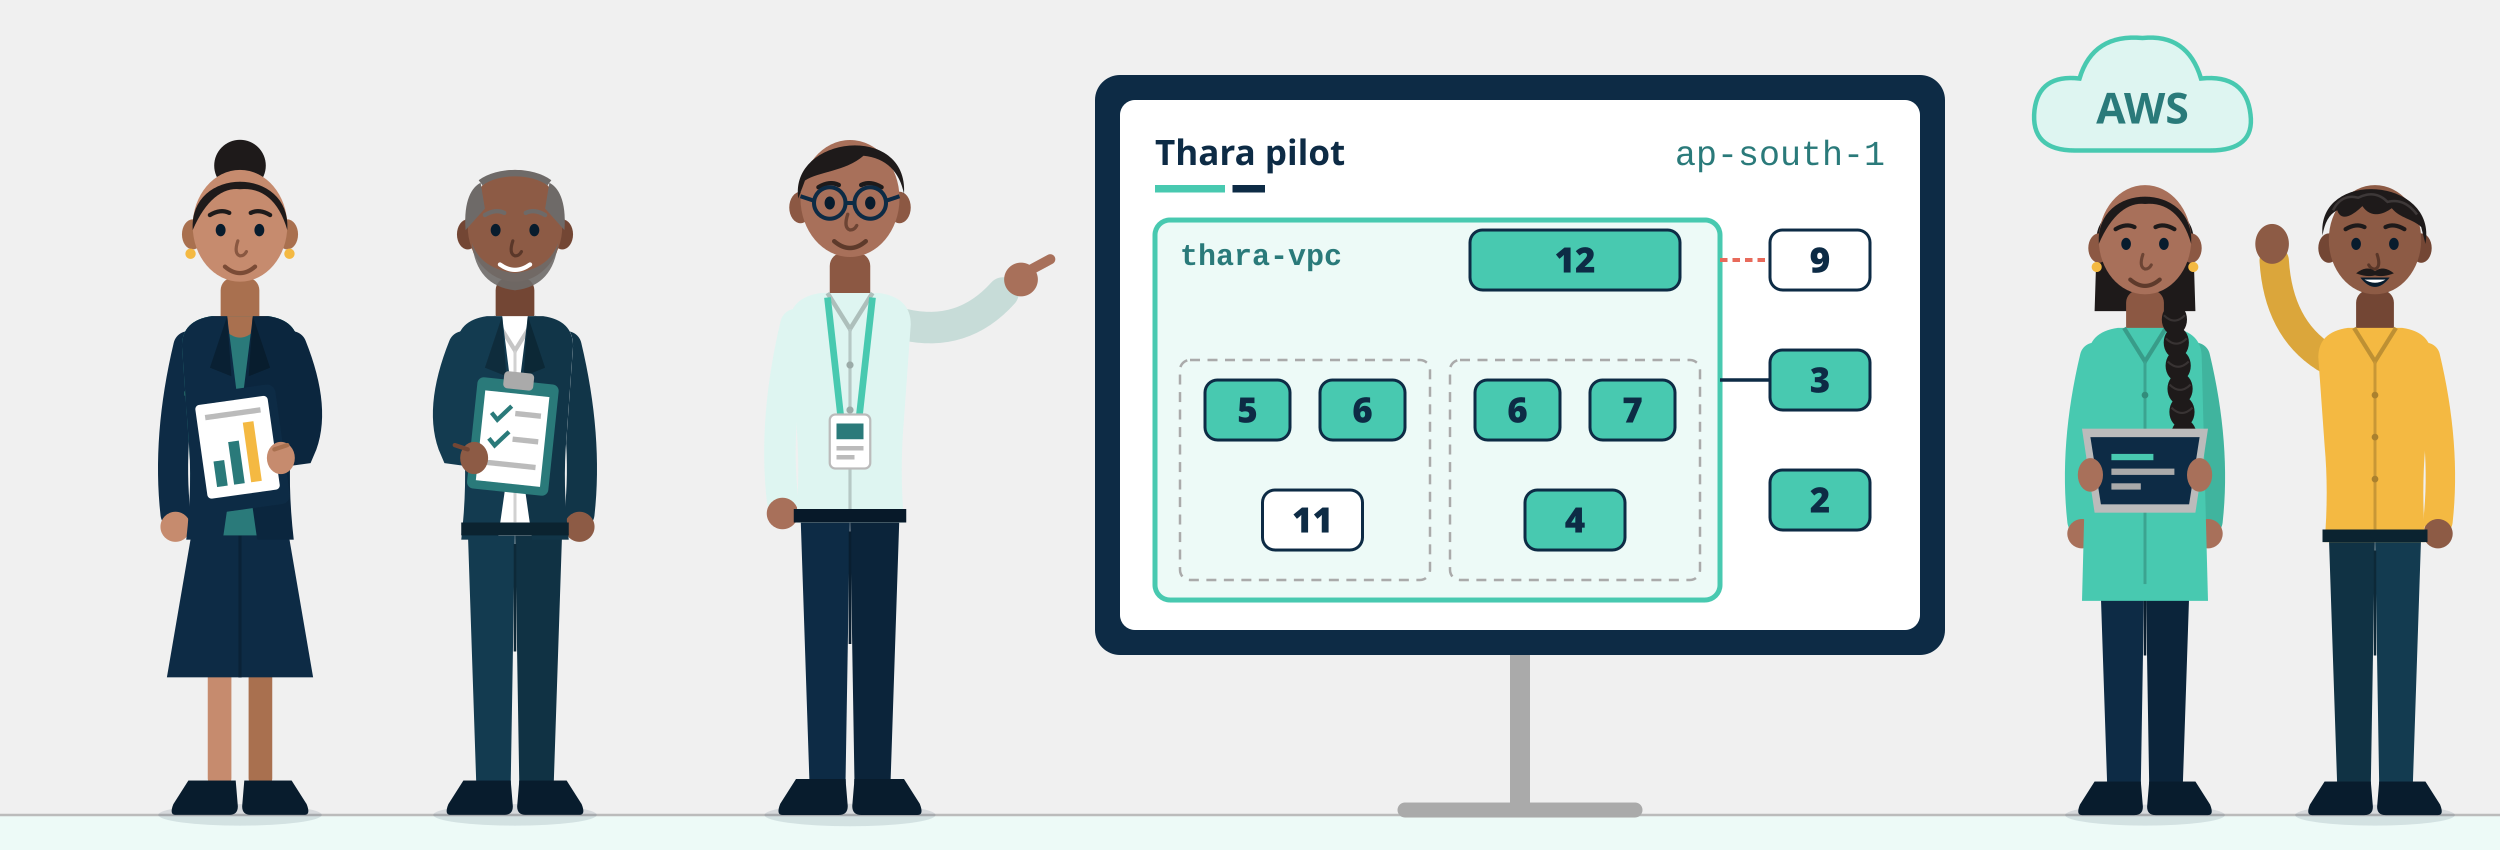
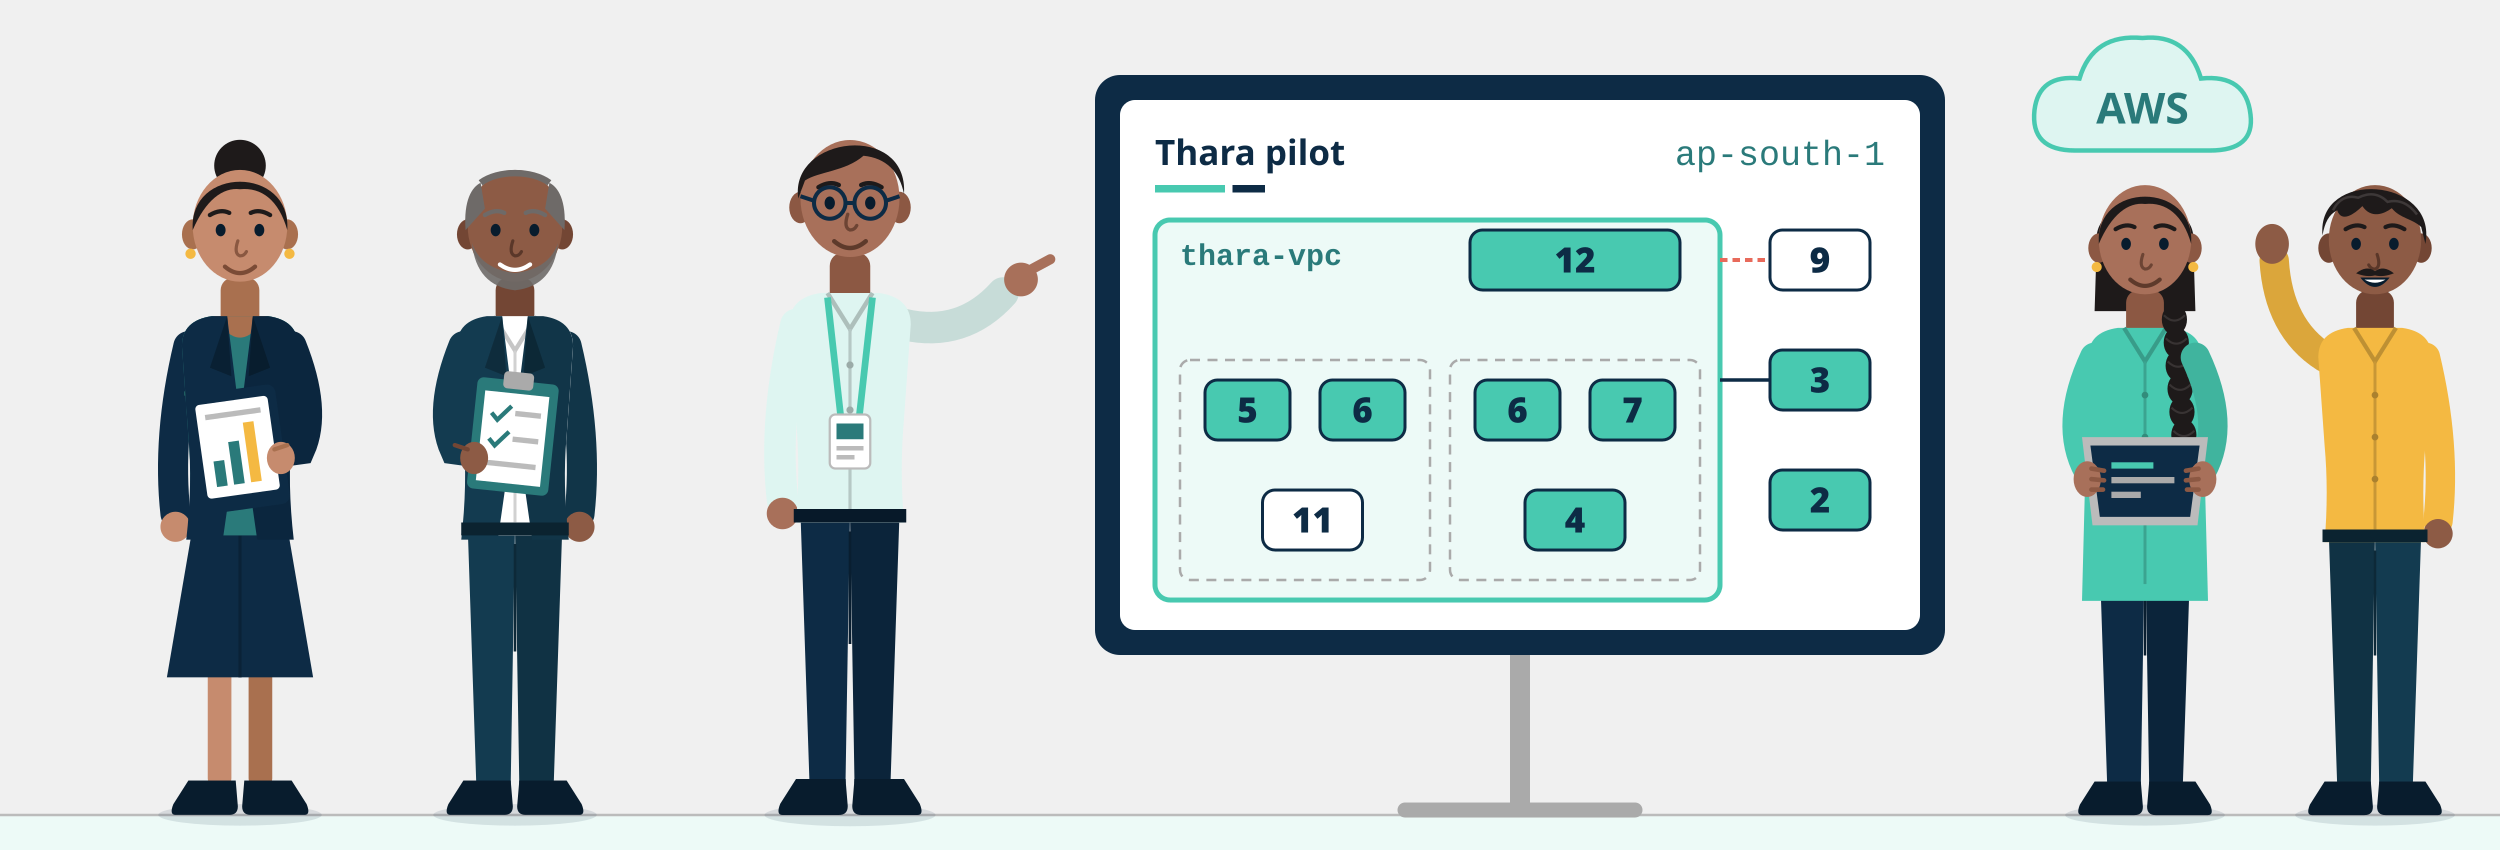
<svg xmlns="http://www.w3.org/2000/svg" data-render-width="1000" viewBox="0 0 1000 340" role="img" aria-labelledby="hero-t hero-d">
  <rect x="0" y="326" width="1000" height="14" fill="#EDFAF7" />
  <path d="M0 326 L1000 326" stroke="#BBBBBB" />
  <g transform="translate(812 8) scale(0.9)">
    <path d="M20 58 Q0 58 2 40 Q4 24 22 26 Q28 6 50 8 Q70 6 76 26 Q96 24 98 42 Q100 58 80 58 Z" fill="#DEF5F1" stroke="#48C9B0" stroke-width="2" />
    <text x="50" y="46" text-anchor="middle" font-family="Open Sans, Arial, sans-serif" font-size="19" font-weight="700" fill="#2A7A7A">AWS</text>
  </g>
  <rect x="604" y="262" width="8" height="60" fill="#AAAAAA" />
  <path d="M562 324 L654 324" stroke="#AAAAAA" stroke-width="6" stroke-linecap="round" />
  <rect x="438" y="30" width="340" height="232" rx="10" fill="#0D2B45" />
  <rect x="448" y="40" width="320" height="212" rx="6" fill="#FFFFFF" />
  <text x="462" y="66" font-family="Open Sans, Arial, sans-serif" font-size="14" font-weight="700" fill="#0D2B45">Thara pilot</text>
  <text x="754" y="66" text-anchor="end" font-family="Courier New, monospace" font-size="14" fill="#2A7A7A">ap-south-1</text>
  <rect x="462" y="74" width="28" height="3" fill="#48C9B0" />
  <rect x="493" y="74" width="13" height="3" fill="#0D2B45" />
  <rect x="462" y="88" width="226" height="152" rx="6" fill="#EDFAF7" stroke="#48C9B0" stroke-width="2" />
  <text x="472" y="106" font-family="Courier New, monospace" font-size="12" font-weight="700" fill="#2A7A7A">thara-vpc</text>
  <rect x="472" y="144" width="100" height="88" rx="4" fill="none" stroke="#AAAAAA" stroke-dasharray="4 3" />
  <rect x="580" y="144" width="100" height="88" rx="4" fill="none" stroke="#AAAAAA" stroke-dasharray="4 3" />
  <rect x="588" y="92" width="84" height="24" rx="5" fill="#48C9B0" stroke="#0D2B45" stroke-width="1.2" />
  <text x="630" y="109" text-anchor="middle" font-family="Open Sans, Arial, sans-serif" font-size="14" font-weight="800" fill="#0D2B45">12</text>
  <rect x="482" y="152" width="34" height="24" rx="5" fill="#48C9B0" stroke="#0D2B45" stroke-width="1.2" />
  <text x="499" y="169" text-anchor="middle" font-family="Open Sans, Arial, sans-serif" font-size="14" font-weight="800" fill="#0D2B45">5</text>
  <rect x="528" y="152" width="34" height="24" rx="5" fill="#48C9B0" stroke="#0D2B45" stroke-width="1.2" />
  <text x="545" y="169" text-anchor="middle" font-family="Open Sans, Arial, sans-serif" font-size="14" font-weight="800" fill="#0D2B45">6</text>
  <rect x="590" y="152" width="34" height="24" rx="5" fill="#48C9B0" stroke="#0D2B45" stroke-width="1.2" />
  <text x="607" y="169" text-anchor="middle" font-family="Open Sans, Arial, sans-serif" font-size="14" font-weight="800" fill="#0D2B45">6</text>
  <rect x="636" y="152" width="34" height="24" rx="5" fill="#48C9B0" stroke="#0D2B45" stroke-width="1.2" />
  <text x="653" y="169" text-anchor="middle" font-family="Open Sans, Arial, sans-serif" font-size="14" font-weight="800" fill="#0D2B45">7</text>
  <rect x="505" y="196" width="40" height="24" rx="5" fill="#FFFFFF" stroke="#0D2B45" stroke-width="1.2" />
  <text x="525" y="213" text-anchor="middle" font-family="Open Sans, Arial, sans-serif" font-size="14" font-weight="800" fill="#0D2B45">11</text>
  <rect x="610" y="196" width="40" height="24" rx="5" fill="#48C9B0" stroke="#0D2B45" stroke-width="1.2" />
  <text x="630" y="213" text-anchor="middle" font-family="Open Sans, Arial, sans-serif" font-size="14" font-weight="800" fill="#0D2B45">4</text>
  <rect x="708" y="92" width="40" height="24" rx="5" fill="#FFFFFF" stroke="#0D2B45" stroke-width="1.2" />
  <text x="728" y="109" text-anchor="middle" font-family="Open Sans, Arial, sans-serif" font-size="14" font-weight="800" fill="#0D2B45">9</text>
  <rect x="708" y="140" width="40" height="24" rx="5" fill="#48C9B0" stroke="#0D2B45" stroke-width="1.2" />
  <text x="728" y="157" text-anchor="middle" font-family="Open Sans, Arial, sans-serif" font-size="14" font-weight="800" fill="#0D2B45">3</text>
  <rect x="708" y="188" width="40" height="24" rx="5" fill="#48C9B0" stroke="#0D2B45" stroke-width="1.2" />
  <text x="728" y="205" text-anchor="middle" font-family="Open Sans, Arial, sans-serif" font-size="14" font-weight="800" fill="#0D2B45">2</text>
  <path d="M688 152 L708 152" stroke="#0D2B45" stroke-width="1.4" />
  <path d="M688 104 L708 104" stroke="#E86A5B" stroke-width="1.6" stroke-dasharray="3 2" />
  <g transform="translate(44.4 54.2) scale(0.86)">
    <ellipse cx="60" cy="316" rx="38" ry="5" fill="#0D2B45" opacity=".12" />
    <rect x="45" y="236" width="11" height="68" rx="5" fill="#C68B6E" />
    <rect x="64" y="236" width="11" height="68" rx="5" fill="#A9704F" />
    <path d="M38 182 L82 182 L94 252 L26 252 Z" fill="#0D2B45" />
    <path d="M60 186 L60 252" stroke="#0A2237" stroke-width="1.5" />
    <path d="M36 300 L58 300 L59 312 Q59 316 55 316 L30 316 Q27 316 29 311 Z" fill="#081C2D" />
    <path d="M62 300 L84 300 L91 311 Q93 316 90 316 L65 316 Q61 316 61 312 Z" fill="#081C2D" />
    <circle cx="60" cy="14" r="12" fill="#1E1A1A" />
    <path d="M36 98 Q26 140 30 176" stroke="#0D2B45" stroke-width="14" stroke-linecap="round" fill="none" />
    <circle cx="30" cy="182" r="7" fill="#C68B6E" />
    <rect x="51" y="66" width="18" height="24" rx="6" fill="#A9704F" />
    <path d="M33 98 Q33 86 47 84 L73 84 Q87 86 87 98 L84 140 Q82 162 84 186 L36 186 Q38 162 36 140 Z" fill="#2A7A7A" />
    <path d="M48 84 Q60 104 72 84" fill="#A9704F" />
    <path d="M34 120 L86 120" stroke="#226464" stroke-width="2" />
    <path d="M33 98 Q33 86 47 84 L54 84 L60 132 L52 188 L35 188 Q38 162 36 140 Z" fill="#0D2B45" />
    <path d="M87 98 Q87 86 73 84 L66 84 L60 132 L68 188 L85 188 Q82 162 84 140 Z" fill="#0B263E" />
    <path d="M54 84 L46 108 L56 112 Z" fill="#092033" />
    <path d="M66 84 L74 108 L64 112 Z" fill="#081D2E" />
    <circle cx="57" cy="160" r="2" fill="#071929" />
    <path d="M84 98 Q96 128 88 146 Q60 150 56 140" stroke="#0B263E" stroke-width="14" stroke-linecap="round" fill="none" />
    <circle cx="54" cy="138" r="7.5" fill="#C68B6E" />
    <g transform="rotate(-8 59 146)">
      <rect x="38" y="118" width="42" height="56" rx="4" fill="#0D2B45" />
      <rect x="42" y="123" width="34" height="44" rx="2" fill="#FFFFFF" />
      <rect x="47" y="150" width="5" height="12" fill="#2A7A7A" />
      <rect x="55" y="142" width="5" height="20" fill="#2A7A7A" />
      <rect x="63" y="134" width="5" height="28" fill="#F4B942" />
      <rect x="46" y="128" width="26" height="2.5" fill="#BBBBBB" />
    </g>
    <ellipse cx="79" cy="150" rx="6.5" ry="7.5" fill="#C68B6E" />
    <path d="M76 146 l6 -2" stroke="#A9704F" stroke-width="2" stroke-linecap="round" />
    <ellipse cx="38" cy="46" rx="5" ry="7" fill="#A9704F" />
    <ellipse cx="82" cy="46" rx="5" ry="7" fill="#A9704F" />
    <ellipse cx="60" cy="42" rx="22" ry="26" fill="#C68B6E" />
    <circle cx="37" cy="55" r="2.4" fill="#F4B942" />
    <circle cx="83" cy="55" r="2.4" fill="#F4B942" />
    <path d="M38 44 C36 14 84 14 82 44 C78 30 70 24 60 25 C52 24 44 30 38 44 Z" fill="#1E1A1A" />
    <ellipse cx="51" cy="44" rx="2.3" ry="2.9" fill="#081C2D" />
    <ellipse cx="69" cy="44" rx="2.3" ry="2.9" fill="#081C2D" />
    <path d="M46 37 Q51 34 55 36 M65 36 Q69 34 74 37" stroke="#1E1A1A" stroke-width="2" fill="none" stroke-linecap="round" />
    <path d="M59 49 Q57 55 60 56 Q62 56 63 54" stroke="#7A4B36" stroke-width="1.5" fill="none" stroke-linecap="round" opacity=".8" />
    <path d="M53 61 Q60 67 67 61" stroke="#7A4B36" stroke-width="2" fill="none" stroke-linecap="round" />
  </g>
  <g transform="translate(154.4 54.2) scale(0.86)">
    <ellipse cx="60" cy="316" rx="38" ry="5" fill="#0D2B45" opacity=".12" />
    <path d="M38 182 L60 182 L58 302 L42 302 Z" fill="#133B50" />
    <path d="M60 182 L82 182 L78 302 L62 302 Z" fill="#103244" />
    <path d="M60 190 L60 240" stroke="#0D2938" stroke-width="1.2" />
    <path d="M36 300 L58 300 L59 312 Q59 316 55 316 L30 316 Q27 316 29 311 Z" fill="#081C2D" />
    <path d="M62 300 L84 300 L91 311 Q93 316 90 316 L65 316 Q61 316 61 312 Z" fill="#081C2D" />
    <path d="M84 98 Q94 140 90 176" stroke="#113548" stroke-width="14" stroke-linecap="round" fill="none" />
    <circle cx="90" cy="182" r="7" fill="#8D5B45" />
    <rect x="51" y="66" width="18" height="24" rx="6" fill="#734634" />
    <path d="M33 98 Q33 86 47 84 L73 84 Q87 86 87 98 L84 140 Q82 162 84 186 L36 186 Q38 162 36 140 Z" fill="#FFFFFF" />
    <path d="M50 84 L60 100 L70 84" fill="none" stroke="#C6C6C6" stroke-width="2" />
    <path d="M60 100 L60 180" stroke="#D1D1D1" stroke-width="1.4" />
    <circle cx="60" cy="116" r="1.6" fill="#B2B2B2" />
    <circle cx="60" cy="136" r="1.6" fill="#B2B2B2" />
    <circle cx="60" cy="156" r="1.6" fill="#B2B2B2" />
    <path d="M33 98 Q33 86 47 84 L54 84 L60 132 L52 188 L35 188 Q38 162 36 140 Z" fill="#133B50" />
    <path d="M87 98 Q87 86 73 84 L66 84 L60 132 L68 188 L85 188 Q82 162 84 140 Z" fill="#113548" />
    <path d="M54 84 L46 108 L56 112 Z" fill="#0E2C3C" />
    <path d="M66 84 L74 108 L64 112 Z" fill="#0C2836" />
    <circle cx="57" cy="160" r="2" fill="#0B2330" />
    <rect x="35" y="180" width="50" height="6" fill="#0B2330" />
    <path d="M36 98 Q24 128 32 146 Q60 150 64 140" stroke="#133B50" stroke-width="14" stroke-linecap="round" fill="none" />
    <circle cx="66" cy="138" r="7.5" fill="#8D5B45" />
    <g transform="rotate(6 59 140)">
      <rect x="40" y="114" width="38" height="52" rx="3" fill="#2A7A7A" />
      <rect x="44" y="120" width="30" height="42" fill="#FFFFFF" />
      <rect x="52" y="110" width="14" height="8" rx="2" fill="#AAAAAA" />
      <path d="M48 130 l3 3 l6 -7" stroke="#2A7A7A" stroke-width="2" fill="none" />
      <rect x="59" y="128" width="12" height="2.5" fill="#BBBBBB" />
      <path d="M48 142 l3 3 l6 -7" stroke="#2A7A7A" stroke-width="2" fill="none" />
      <rect x="59" y="140" width="12" height="2.5" fill="#BBBBBB" />
      <rect x="48" y="152" width="23" height="2.5" fill="#BBBBBB" />
    </g>
    <ellipse cx="41" cy="150" rx="6.5" ry="7.5" fill="#8D5B45" />
    <path d="M38 146 l-6 -2" stroke="#734634" stroke-width="2" stroke-linecap="round" />
    <ellipse cx="38" cy="46" rx="5" ry="7" fill="#734634" />
    <ellipse cx="82" cy="46" rx="5" ry="7" fill="#734634" />
    <ellipse cx="60" cy="42" rx="22" ry="26" fill="#8D5B45" />
    <path d="M37 44 C36 30 40 24 44 22 L46 34 Z M83 44 C84 30 80 24 76 22 L74 34 Z" fill="#6E6A68" />
    <path d="M44 22 C52 16 68 16 76 22" stroke="#6E6A68" stroke-width="3" fill="none" />
    <ellipse cx="51" cy="44" rx="2.3" ry="2.9" fill="#081C2D" />
    <ellipse cx="69" cy="44" rx="2.3" ry="2.9" fill="#081C2D" />
    <path d="M46 37 Q51 34 55 36 M65 36 Q69 34 74 37" stroke="#6E6A68" stroke-width="2" fill="none" stroke-linecap="round" />
    <path d="M59 49 Q57 55 60 56 Q62 56 63 54" stroke="#4E2E22" stroke-width="1.5" fill="none" stroke-linecap="round" opacity=".8" />
    <path d="M40 50 Q42 70 60 72 Q78 70 80 50 Q76 62 60 64 Q44 62 40 50 Z" fill="#6E6A68" opacity=".9" />
    <path d="M53 60 Q60 65 67 60" stroke="#FFFFFF" stroke-width="2" fill="none" stroke-linecap="round" />
  </g>
  <g transform="translate(286.0 41.6) scale(0.9)">
    <ellipse cx="60" cy="316" rx="38" ry="5" fill="#0D2B45" opacity=".12" />
    <path d="M38 182 L60 182 L58 302 L42 302 Z" fill="#0D2B45" />
    <path d="M60 182 L82 182 L78 302 L62 302 Z" fill="#0B243A" />
    <path d="M60 190 L60 240" stroke="#091E30" stroke-width="1.2" />
    <path d="M36 300 L58 300 L59 312 Q59 316 55 316 L30 316 Q27 316 29 311 Z" fill="#081C2D" />
    <path d="M62 300 L84 300 L91 311 Q93 316 90 316 L65 316 Q61 316 61 312 Z" fill="#081C2D" />
    <path d="M36 98 Q26 140 30 176" stroke="#DEF5F1" stroke-width="14" stroke-linecap="round" fill="none" />
    <circle cx="30" cy="182" r="7" fill="#A8705A" />
    <path d="M84 98 Q110 104 128 84" stroke="#C7DCD8" stroke-width="14" stroke-linecap="round" fill="none" />
    <circle cx="136" cy="78" r="7.5" fill="#A8705A" />
    <path d="M136 76 L149 69" stroke="#A8705A" stroke-width="4.5" stroke-linecap="round" />
    <rect x="51" y="66" width="18" height="24" rx="6" fill="#8C5843" />
    <path d="M33 98 Q33 86 47 84 L73 84 Q87 86 87 98 L84 140 Q82 162 84 186 L36 186 Q38 162 36 140 Z" fill="#DEF5F1" />
    <path d="M50 84 L60 100 L70 84" fill="none" stroke="#ADBFBB" stroke-width="2" />
    <path d="M60 100 L60 180" stroke="#B6C8C5" stroke-width="1.4" />
    <circle cx="60" cy="116" r="1.6" fill="#9BABA8" />
    <circle cx="60" cy="136" r="1.6" fill="#9BABA8" />
    <circle cx="60" cy="156" r="1.6" fill="#9BABA8" />
    <rect x="35" y="180" width="50" height="6" fill="#071929" />
    <path d="M50 86 L56 140 M70 86 L64 140" stroke="#48C9B0" stroke-width="3" />
    <rect x="51" y="138" width="18" height="24" rx="2.5" fill="#FFFFFF" stroke="#BBBBBB" stroke-width="1" />
    <rect x="54" y="142" width="12" height="7" fill="#2A7A7A" />
    <rect x="54" y="152" width="12" height="2" fill="#BBBBBB" />
    <rect x="54" y="156" width="8" height="2" fill="#BBBBBB" />
    <ellipse cx="38" cy="46" rx="5" ry="7" fill="#8C5843" />
    <ellipse cx="82" cy="46" rx="5" ry="7" fill="#8C5843" />
    <ellipse cx="60" cy="42" rx="22" ry="26" fill="#A8705A" />
    <path d="M37 42 C33 14 86 8 84 40 C82 30 76 24 66 23 C58 30 46 30 40 34 Z" fill="#1E1A1A" />
    <ellipse cx="51" cy="44" rx="2.3" ry="2.9" fill="#081C2D" />
    <ellipse cx="69" cy="44" rx="2.3" ry="2.9" fill="#081C2D" />
    <path d="M46 37 Q51 34 55 36 M65 36 Q69 34 74 37" stroke="#1E1A1A" stroke-width="2" fill="none" stroke-linecap="round" />
    <path d="M59 49 Q57 55 60 56 Q62 56 63 54" stroke="#5E3A2B" stroke-width="1.5" fill="none" stroke-linecap="round" opacity=".8" />
    <path d="M53 61 Q60 67 67 61" stroke="#5E3A2B" stroke-width="2" fill="none" stroke-linecap="round" />
    <circle cx="51" cy="44" r="7" fill="none" stroke="#0D2B45" stroke-width="1.8" />
    <circle cx="69" cy="44" r="7" fill="none" stroke="#0D2B45" stroke-width="1.8" />
    <path d="M58 44 L62 44 M44 43 L38 41 M76 43 L82 41" stroke="#0D2B45" stroke-width="1.8" />
  </g>
  <g transform="translate(807.6 60.6) scale(0.84)">
    <ellipse cx="60" cy="316" rx="38" ry="5" fill="#0D2B45" opacity=".12" />
    <path d="M38 182 L60 182 L58 302 L42 302 Z" fill="#0D2B45" />
    <path d="M60 182 L82 182 L78 302 L62 302 Z" fill="#0B243A" />
    <path d="M60 190 L60 240" stroke="#091E30" stroke-width="1.2" />
    <path d="M36 300 L58 300 L59 312 Q59 316 55 316 L30 316 Q27 316 29 311 Z" fill="#081C2D" />
    <path d="M62 300 L84 300 L91 311 Q93 316 90 316 L65 316 Q61 316 61 312 Z" fill="#081C2D" />
    <path d="M37 44 C34 18 86 18 83 44 L84 76 L36 76 Z" fill="#1E1A1A" />
-     <path d="M36 98 Q26 140 30 176" stroke="#48C9B0" stroke-width="14" stroke-linecap="round" fill="none" />
-     <circle cx="30" cy="182" r="7" fill="#A8705A" />
-     <path d="M84 98 Q94 140 90 176" stroke="#40B49E" stroke-width="14" stroke-linecap="round" fill="none" />
-     <circle cx="90" cy="182" r="7" fill="#A8705A" />
    <rect x="51" y="66" width="18" height="24" rx="6" fill="#8C5843" />
    <path d="M33 98 Q33 86 47 84 L73 84 Q87 86 87 98 L90 214 L30 214 Z" fill="#48C9B0" />
    <path d="M50 84 L60 100 L70 84" fill="none" stroke="#389C89" stroke-width="2" />
    <path d="M60 100 L60 206" stroke="#3BA490" stroke-width="1.4" />
    <circle cx="60" cy="116" r="1.6" fill="#328C7B" />
    <circle cx="60" cy="136" r="1.6" fill="#328C7B" />
    <circle cx="60" cy="156" r="1.6" fill="#328C7B" />
    <ellipse cx="74.0" cy="80" rx="6" ry="7.5" fill="#1E1A1A" />
    <path d="M69.0 78 Q74.0 83 79.0 78" stroke="#4A4444" stroke-width="1" fill="none" opacity=".6" />
    <ellipse cx="74.9" cy="91" rx="6" ry="7.5" fill="#1E1A1A" />
    <path d="M69.9 89 Q74.9 94 79.9 89" stroke="#4A4444" stroke-width="1" fill="none" opacity=".6" />
    <ellipse cx="75.8" cy="102" rx="6" ry="7.5" fill="#1E1A1A" />
    <path d="M70.8 100 Q75.8 105 80.8 100" stroke="#4A4444" stroke-width="1" fill="none" opacity=".6" />
    <ellipse cx="76.7" cy="113" rx="6" ry="7.5" fill="#1E1A1A" />
    <path d="M71.7 111 Q76.7 116 81.7 111" stroke="#4A4444" stroke-width="1" fill="none" opacity=".6" />
    <ellipse cx="77.6" cy="124" rx="6" ry="7.5" fill="#1E1A1A" />
    <path d="M72.6 122 Q77.6 127 82.6 122" stroke="#4A4444" stroke-width="1" fill="none" opacity=".6" />
    <ellipse cx="78.5" cy="135" rx="6" ry="7.5" fill="#1E1A1A" />
    <path d="M73.5 133 Q78.5 138 83.5 133" stroke="#4A4444" stroke-width="1" fill="none" opacity=".6" />
    <rect x="73" y="140" width="11" height="5" rx="2" fill="#E86A5B" />
    <path d="M75 145 L74 154 M82 145 L84 154" stroke="#1E1A1A" stroke-width="3" stroke-linecap="round" />
-     <path d="M30 132 L90 132 L84 172 L36 172 Z" fill="#BBBBBB" />
-     <path d="M34 136 L86 136 L81 168 L39 168 Z" fill="#0D2B45" />
-     <rect x="44" y="144" width="20" height="3" fill="#48C9B0" />
-     <rect x="44" y="151" width="30" height="3" fill="#AAAAAA" />
-     <rect x="44" y="158" width="14" height="3" fill="#AAAAAA" />
-     <ellipse cx="34" cy="154" rx="6" ry="8" fill="#A8705A" />
-     <ellipse cx="86" cy="154" rx="6" ry="8" fill="#A8705A" />
+     <path d="M36 98 Q21 130 33 152" stroke="#48C9B0" stroke-width="14" stroke-linecap="round" fill="none" />
+     <path d="M84 98 Q99 130 87 152" stroke="#40B49E" stroke-width="14" stroke-linecap="round" fill="none" />
+     <path d="M30 136 L90 136 L85 178 L35 178 Z" fill="#BBBBBB" />
+     <path d="M34 140 L86 140 L81.5 174 L38.5 174 Z" fill="#0D2B45" />
+     <rect x="44" y="148" width="20" height="3" fill="#48C9B0" />
+     <rect x="44" y="155" width="30" height="3" fill="#AAAAAA" />
+     <rect x="44" y="162" width="14" height="3" fill="#AAAAAA" />
+     <ellipse cx="32.5" cy="156" rx="6.5" ry="8.5" fill="#A8705A" />
+     <path d="M34.5 151 l6 1 M34.5 156 l6 0.6 M34.5 161 l5.5 0" stroke="#8C5843" stroke-width="2.2" stroke-linecap="round" />
+     <ellipse cx="87.5" cy="156" rx="6.5" ry="8.5" fill="#A8705A" />
+     <path d="M85.5 151 l-6 1 M85.5 156 l-6 0.6 M85.5 161 l-5.5 0" stroke="#8C5843" stroke-width="2.2" stroke-linecap="round" />
    <ellipse cx="38" cy="46" rx="5" ry="7" fill="#8C5843" />
    <ellipse cx="82" cy="46" rx="5" ry="7" fill="#8C5843" />
    <ellipse cx="60" cy="42" rx="22" ry="26" fill="#A8705A" />
    <circle cx="37" cy="55" r="2.4" fill="#F4B942" />
    <circle cx="83" cy="55" r="2.4" fill="#F4B942" />
    <path d="M38 44 C36 14 84 14 82 44 C78 30 70 24 60 25 C52 24 44 30 38 44 Z" fill="#1E1A1A" />
    <ellipse cx="51" cy="44" rx="2.3" ry="2.9" fill="#081C2D" />
    <ellipse cx="69" cy="44" rx="2.3" ry="2.9" fill="#081C2D" />
    <path d="M46 37 Q51 34 55 36 M65 36 Q69 34 74 37" stroke="#1E1A1A" stroke-width="2" fill="none" stroke-linecap="round" />
    <path d="M59 49 Q57 55 60 56 Q62 56 63 54" stroke="#5E3A2B" stroke-width="1.5" fill="none" stroke-linecap="round" opacity=".8" />
    <path d="M53 61 Q60 67 67 61" stroke="#5E3A2B" stroke-width="2" fill="none" stroke-linecap="round" />
  </g>
  <g transform="translate(950 60.6) scale(-0.84 0.84) translate(-60 0)">
    <ellipse cx="60" cy="316" rx="38" ry="5" fill="#0D2B45" opacity=".12" />
    <path d="M38 182 L60 182 L58 302 L42 302 Z" fill="#133B50" />
    <path d="M60 182 L82 182 L78 302 L62 302 Z" fill="#103244" />
    <path d="M60 190 L60 240" stroke="#0D2938" stroke-width="1.2" />
    <path d="M36 300 L58 300 L59 312 Q59 316 55 316 L30 316 Q27 316 29 311 Z" fill="#081C2D" />
    <path d="M62 300 L84 300 L91 311 Q93 316 90 316 L65 316 Q61 316 61 312 Z" fill="#081C2D" />
    <path d="M36 98 Q26 140 30 176" stroke="#F4B942" stroke-width="14" stroke-linecap="round" fill="none" />
    <circle cx="30" cy="182" r="7" fill="#8D5B45" />
    <path d="M84 98 Q106 84 108 52" stroke="#DBA63B" stroke-width="14" stroke-linecap="round" fill="none" />
    <ellipse cx="109" cy="44" rx="8" ry="9.5" fill="#8D5B45" />
    <rect x="51" y="66" width="18" height="24" rx="6" fill="#734634" />
    <path d="M33 98 Q33 86 47 84 L73 84 Q87 86 87 98 L84 140 Q82 162 84 186 L36 186 Q38 162 36 140 Z" fill="#F4B942" />
    <path d="M50 84 L60 100 L70 84" fill="none" stroke="#BE9033" stroke-width="2" />
    <path d="M60 100 L60 180" stroke="#C89736" stroke-width="1.4" />
    <circle cx="60" cy="116" r="1.6" fill="#AA812E" />
    <circle cx="60" cy="136" r="1.6" fill="#AA812E" />
    <circle cx="60" cy="156" r="1.6" fill="#AA812E" />
    <rect x="35" y="180" width="50" height="6" fill="#0B2330" />
    <ellipse cx="38" cy="46" rx="5" ry="7" fill="#734634" />
    <ellipse cx="82" cy="46" rx="5" ry="7" fill="#734634" />
    <ellipse cx="60" cy="42" rx="22" ry="26" fill="#8D5B45" />
    <path d="M36 44 C30 12 88 8 85 40 C84 34 82 30 78 28 C76 34 70 30 66 26 C62 32 56 30 52 27 C48 32 42 32 38 36 Z" fill="#1E1A1A" />
    <path d="M40 30 Q46 22 54 24 Q60 18 68 22 Q76 20 80 28" stroke="#4A4444" stroke-width="1.2" fill="none" opacity=".7" />
    <ellipse cx="51" cy="44" rx="2.3" ry="2.9" fill="#081C2D" />
    <ellipse cx="69" cy="44" rx="2.3" ry="2.9" fill="#081C2D" />
    <path d="M46 37 Q51 34 55 36 M65 36 Q69 34 74 37" stroke="#1E1A1A" stroke-width="2" fill="none" stroke-linecap="round" />
    <path d="M59 49 Q57 55 60 56 Q62 56 63 54" stroke="#4E2E22" stroke-width="1.5" fill="none" stroke-linecap="round" opacity=".8" />
    <path d="M53 60 Q60 69 67 60 Z" fill="#081C2D" />
    <path d="M55 61 Q60 64 65 61" fill="#FFFFFF" />
    <path d="M51 58 Q56 54 60 57 Q64 54 69 58 Q64 60 60 59 Q56 60 51 58 Z" fill="#1E1A1A" />
  </g>
</svg>
